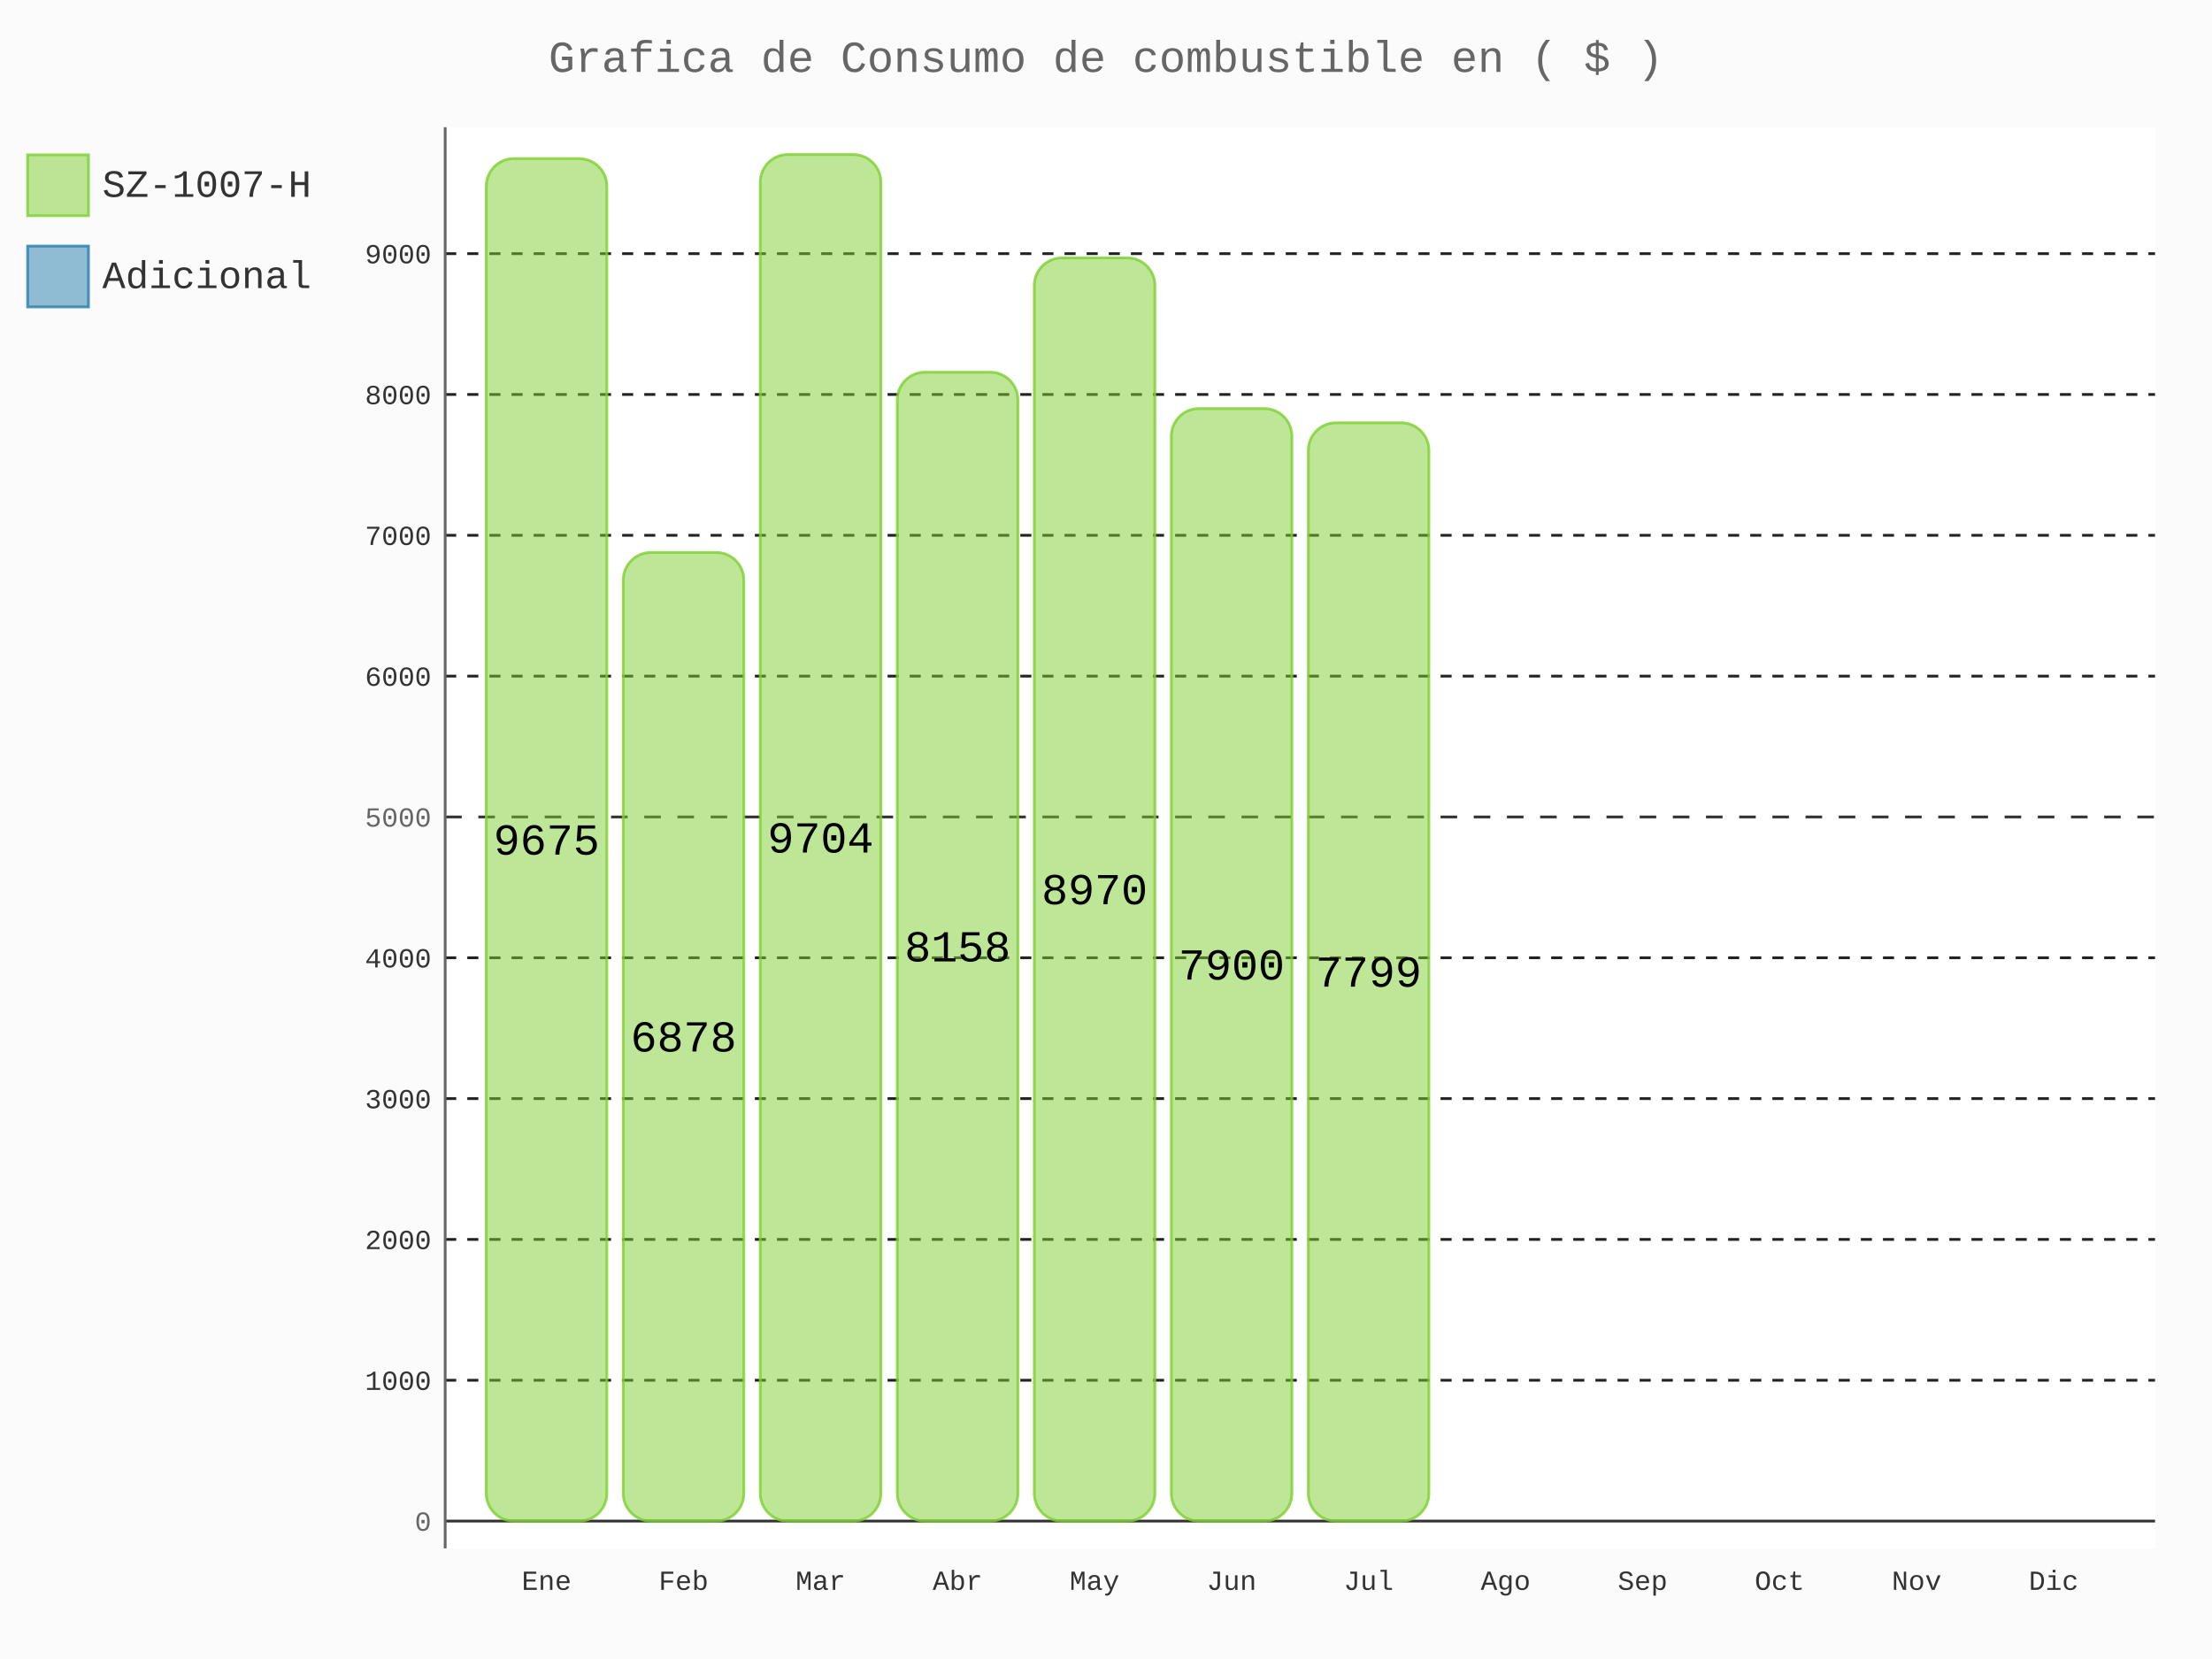
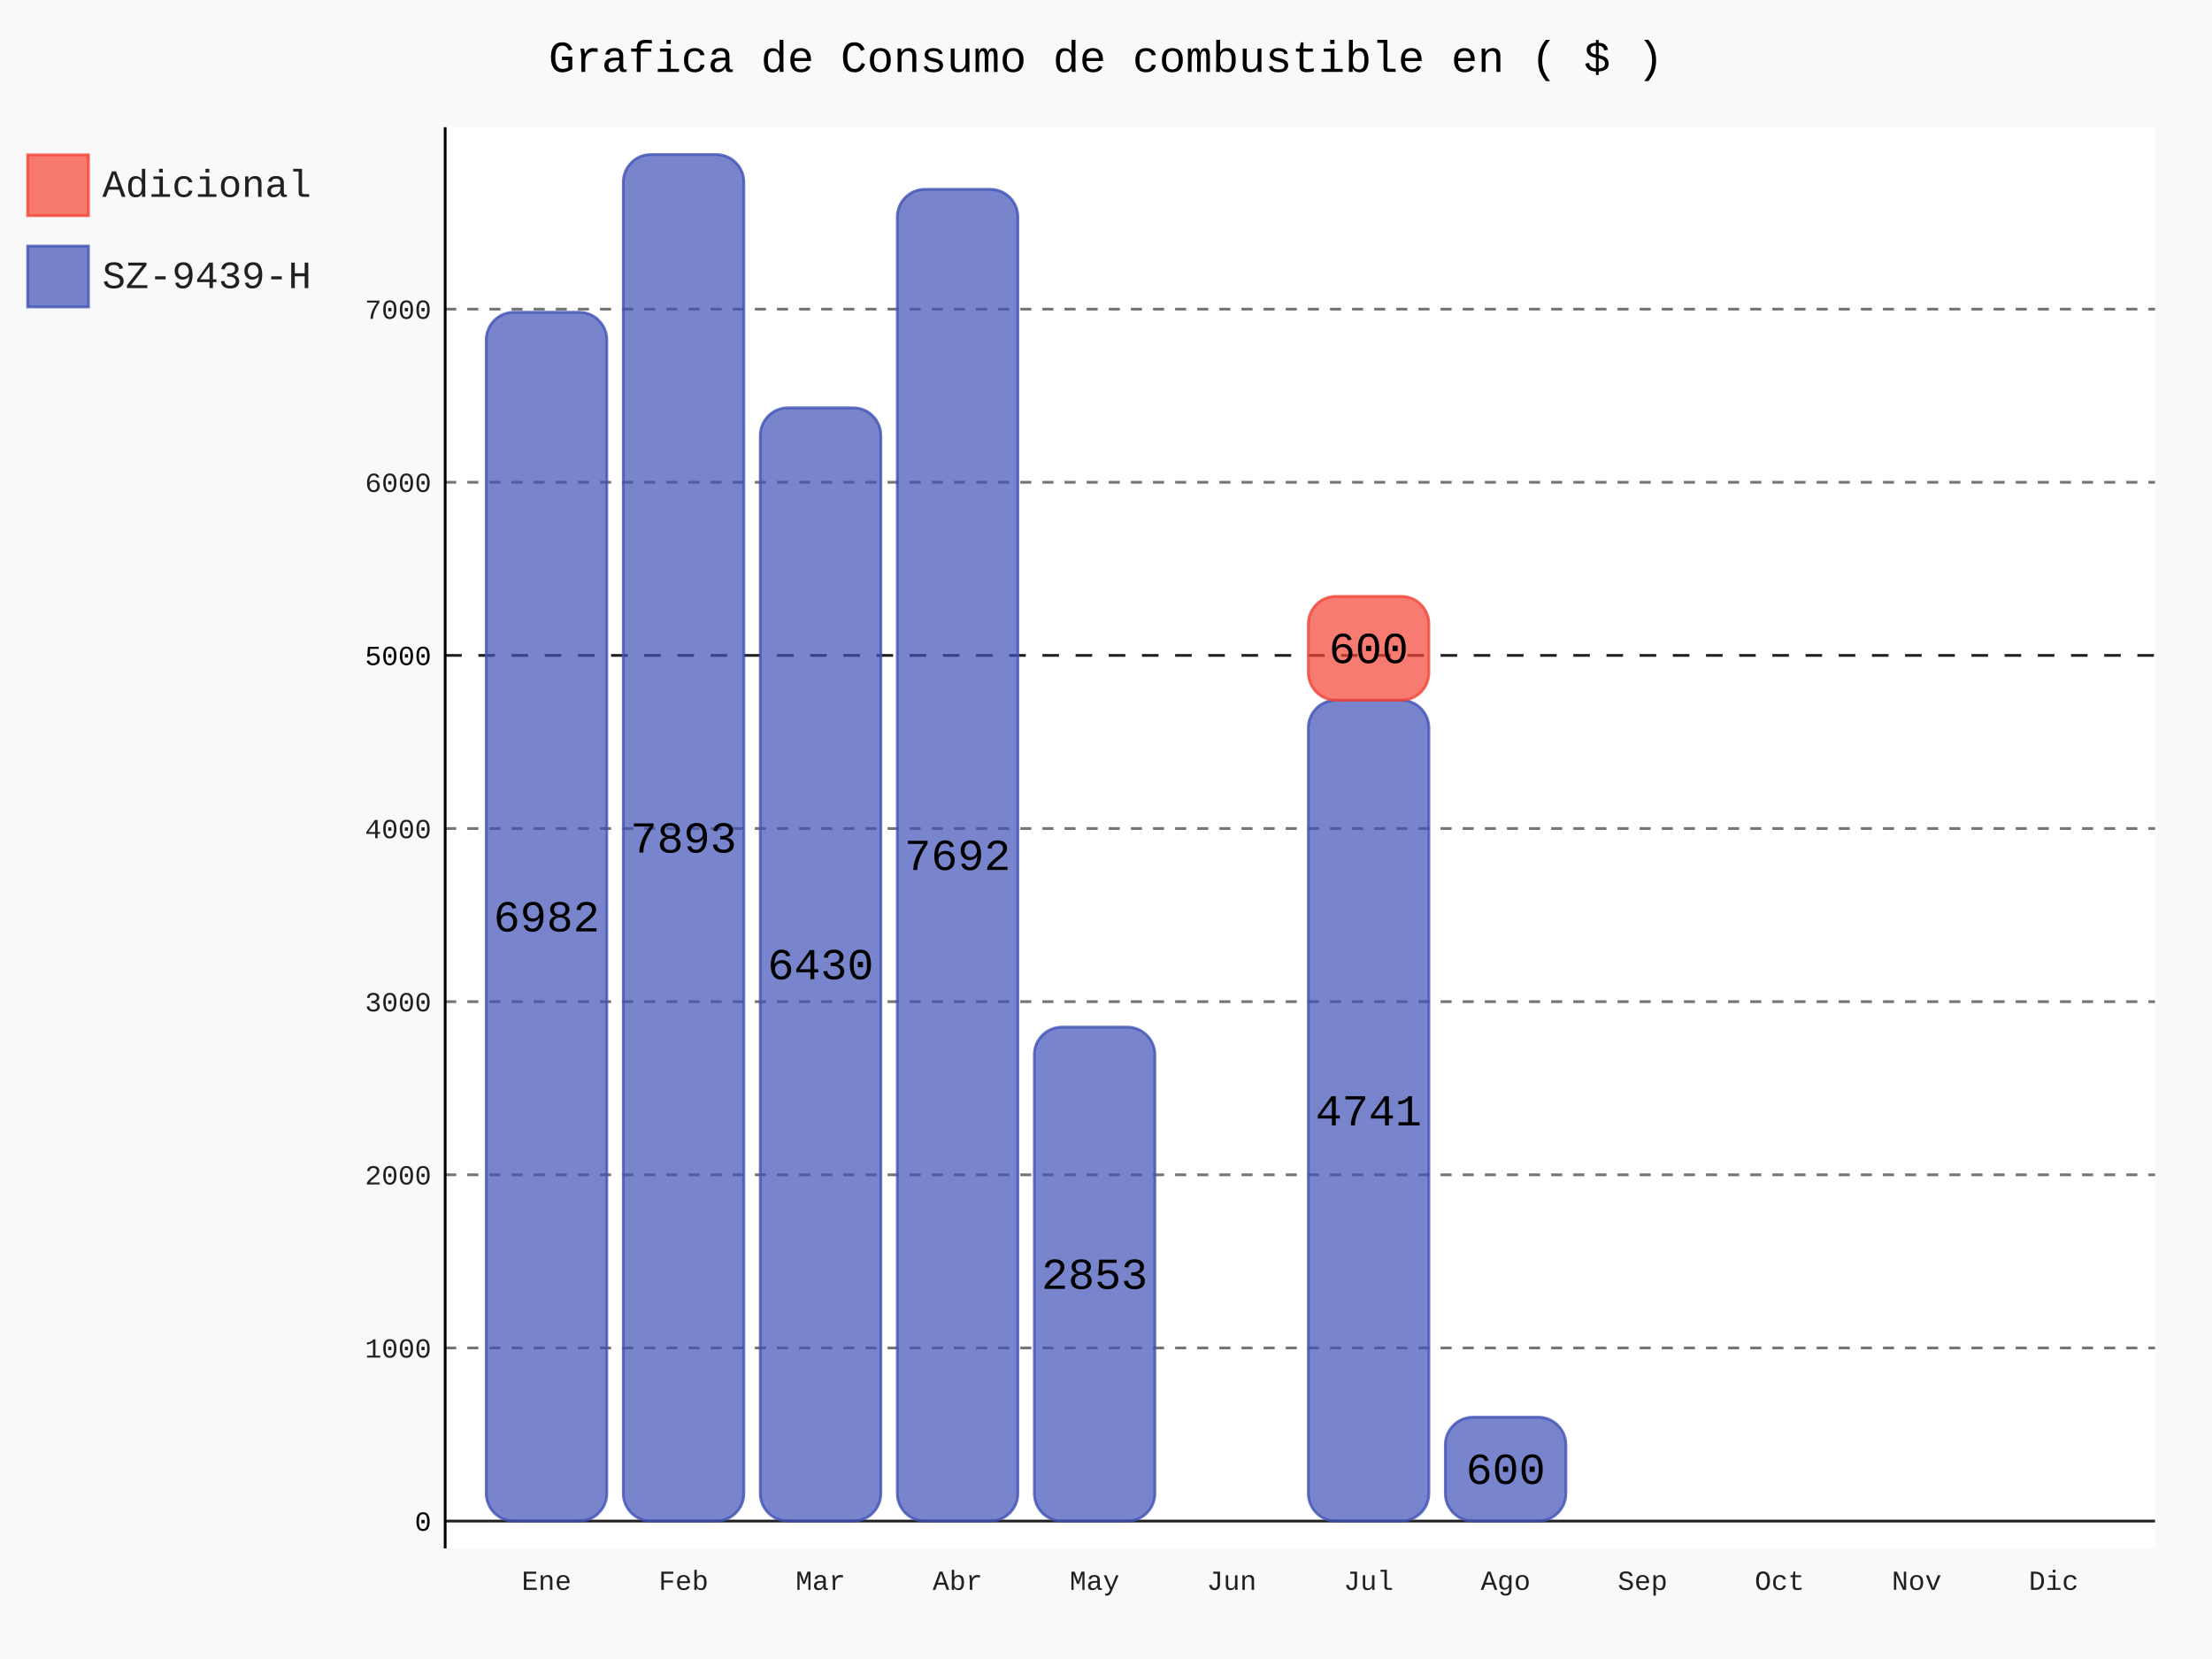
- <svg xmlns="http://www.w3.org/2000/svg" class="pygal-chart" id="chart-afb7fbe6-67ed-4e89-ab92-f3a1e821b020" viewBox="0 0 800 600">
+ <svg xmlns="http://www.w3.org/2000/svg" class="pygal-chart" id="chart-29f8f66f-3b3a-4ff8-b013-8a373b217491" viewBox="0 0 800 600">
  <defs>
    <style type="text/css">/*
 * This file is part of pygal
 *
 * A python svg graph plotting library
 * Copyright © 2012 Kozea

 * This library is free software: you can redistribute it and/or modify it under
 * the terms of the GNU Lesser General Public License as published by the Free
 * Software Foundation, either version 3 of the License, or (at your option) any
 * later version.
 *
 * This library is distributed in the hope that it will be useful, but WITHOUT
 * ANY WARRANTY; without even the implied warranty of MERCHANTABILITY or FITNESS
 * FOR A PARTICULAR PURPOSE.  See the GNU Lesser General Public License for more
 * details.
 *
 * You should have received a copy of the GNU Lesser General Public License
 * along with pygal. If not, see &lt;http://www.gnu.org/licenses/&gt;.
*/

/*
 * Font-sizes from config, override with care
 */

- #chart-afb7fbe6-67ed-4e89-ab92-f3a1e821b020  {
+ #chart-29f8f66f-3b3a-4ff8-b013-8a373b217491  {
  -webkit-user-select: none;
  -webkit-font-smoothing: antialiased;
  font-family: Consolas, "Liberation Mono", Menlo, Courier, monospace;
}

- #chart-afb7fbe6-67ed-4e89-ab92-f3a1e821b020 .title {
+ #chart-29f8f66f-3b3a-4ff8-b013-8a373b217491 .title {
  font-family: Consolas, "Liberation Mono", Menlo, Courier, monospace;
  font-size: 16px;
}

- #chart-afb7fbe6-67ed-4e89-ab92-f3a1e821b020 .legends .legend text {
+ #chart-29f8f66f-3b3a-4ff8-b013-8a373b217491 .legends .legend text {
  font-family: Consolas, "Liberation Mono", Menlo, Courier, monospace;
  font-size: 14px;
}

- #chart-afb7fbe6-67ed-4e89-ab92-f3a1e821b020 .axis text {
+ #chart-29f8f66f-3b3a-4ff8-b013-8a373b217491 .axis text {
  font-family: Consolas, "Liberation Mono", Menlo, Courier, monospace;
  font-size: 10px;
}

- #chart-afb7fbe6-67ed-4e89-ab92-f3a1e821b020 .axis text.major {
+ #chart-29f8f66f-3b3a-4ff8-b013-8a373b217491 .axis text.major {
  font-family: Consolas, "Liberation Mono", Menlo, Courier, monospace;
  font-size: 10px;
}

- #chart-afb7fbe6-67ed-4e89-ab92-f3a1e821b020 .text-overlay text.value {
+ #chart-29f8f66f-3b3a-4ff8-b013-8a373b217491 .text-overlay text.value {
  font-family: Consolas, "Liberation Mono", Menlo, Courier, monospace;
  font-size: 16px;
}

- #chart-afb7fbe6-67ed-4e89-ab92-f3a1e821b020 .text-overlay text.label {
+ #chart-29f8f66f-3b3a-4ff8-b013-8a373b217491 .text-overlay text.label {
  font-family: Consolas, "Liberation Mono", Menlo, Courier, monospace;
  font-size: 10px;
}

- #chart-afb7fbe6-67ed-4e89-ab92-f3a1e821b020 .tooltip {
+ #chart-29f8f66f-3b3a-4ff8-b013-8a373b217491 .tooltip {
  font-family: Consolas, "Liberation Mono", Menlo, Courier, monospace;
  font-size: 14px;
}

- #chart-afb7fbe6-67ed-4e89-ab92-f3a1e821b020 text.no_data {
+ #chart-29f8f66f-3b3a-4ff8-b013-8a373b217491 text.no_data {
  font-family: Consolas, "Liberation Mono", Menlo, Courier, monospace;
  font-size: 64px;
}

/*
 * This file is part of pygal
 *
 * A python svg graph plotting library
 * Copyright © 2012 Kozea

 * This library is free software: you can redistribute it and/or modify it under
 * the terms of the GNU Lesser General Public License as published by the Free
 * Software Foundation, either version 3 of the License, or (at your option) any
 * later version.
 *
 * This library is distributed in the hope that it will be useful, but WITHOUT
 * ANY WARRANTY; without even the implied warranty of MERCHANTABILITY or FITNESS
 * FOR A PARTICULAR PURPOSE.  See the GNU Lesser General Public License for more
 * details.
 *
 * You should have received a copy of the GNU Lesser General Public License
 * along with pygal. If not, see &lt;http://www.gnu.org/licenses/&gt;.
*/

/*
 * Styles from config
 */

- #chart-afb7fbe6-67ed-4e89-ab92-f3a1e821b020 {
-   background-color: #fbfbfb;
- }
- 
- #chart-afb7fbe6-67ed-4e89-ab92-f3a1e821b020 path,
- #chart-afb7fbe6-67ed-4e89-ab92-f3a1e821b020 line,
- #chart-afb7fbe6-67ed-4e89-ab92-f3a1e821b020 rect,
- #chart-afb7fbe6-67ed-4e89-ab92-f3a1e821b020 circle {
-   -webkit-transition: 250ms ease-in;
-   -moz-transition: 250ms ease-in;
-   transition: 250ms ease-in;
- }
- 
- #chart-afb7fbe6-67ed-4e89-ab92-f3a1e821b020 .graph &gt; .background {
-   fill: #fbfbfb;
- }
- 
- #chart-afb7fbe6-67ed-4e89-ab92-f3a1e821b020 .plot &gt; .background {
-   fill: #fff;
- }
- 
- #chart-afb7fbe6-67ed-4e89-ab92-f3a1e821b020 .graph {
-   fill: #333333;
- }
- 
- #chart-afb7fbe6-67ed-4e89-ab92-f3a1e821b020 text.no_data {
-   fill: #666;
- }
- 
- #chart-afb7fbe6-67ed-4e89-ab92-f3a1e821b020 .title {
-   fill: #666;
- }
- 
- #chart-afb7fbe6-67ed-4e89-ab92-f3a1e821b020 .legends .legend text {
-   fill: #333333;
- }
- 
- #chart-afb7fbe6-67ed-4e89-ab92-f3a1e821b020 .legends .legend:hover text {
-   fill: #666;
- }
- 
- #chart-afb7fbe6-67ed-4e89-ab92-f3a1e821b020 .axis .line {
-   stroke: #666;
- }
- 
- #chart-afb7fbe6-67ed-4e89-ab92-f3a1e821b020 .axis .guide.line {
-   stroke: #222222;
- }
- 
- #chart-afb7fbe6-67ed-4e89-ab92-f3a1e821b020 .axis .major.line {
-   stroke: #333333;
- }
- 
- #chart-afb7fbe6-67ed-4e89-ab92-f3a1e821b020 .axis text.major {
-   fill: #666;
- }
- 
- #chart-afb7fbe6-67ed-4e89-ab92-f3a1e821b020 .axis.y .guides:hover .guide.line,
- #chart-afb7fbe6-67ed-4e89-ab92-f3a1e821b020 .line-graph .axis.x .guides:hover .guide.line,
- #chart-afb7fbe6-67ed-4e89-ab92-f3a1e821b020 .stackedline-graph .axis.x .guides:hover .guide.line,
- #chart-afb7fbe6-67ed-4e89-ab92-f3a1e821b020 .xy-graph .axis.x .guides:hover .guide.line {
-   stroke: #666;
- }
- 
- #chart-afb7fbe6-67ed-4e89-ab92-f3a1e821b020 .axis .guides:hover text {
-   fill: #666;
- }
- 
- 
- #chart-afb7fbe6-67ed-4e89-ab92-f3a1e821b020 .reactive {
-   fill-opacity: .5;
+ #chart-29f8f66f-3b3a-4ff8-b013-8a373b217491 {
+   background-color: rgba(249, 249, 249, 1);
+ }
+ 
+ #chart-29f8f66f-3b3a-4ff8-b013-8a373b217491 path,
+ #chart-29f8f66f-3b3a-4ff8-b013-8a373b217491 line,
+ #chart-29f8f66f-3b3a-4ff8-b013-8a373b217491 rect,
+ #chart-29f8f66f-3b3a-4ff8-b013-8a373b217491 circle {
+   -webkit-transition: 150ms;
+   -moz-transition: 150ms;
+   transition: 150ms;
+ }
+ 
+ #chart-29f8f66f-3b3a-4ff8-b013-8a373b217491 .graph &gt; .background {
+   fill: rgba(249, 249, 249, 1);
+ }
+ 
+ #chart-29f8f66f-3b3a-4ff8-b013-8a373b217491 .plot &gt; .background {
+   fill: rgba(255, 255, 255, 1);
+ }
+ 
+ #chart-29f8f66f-3b3a-4ff8-b013-8a373b217491 .graph {
+   fill: rgba(0, 0, 0, .87);
+ }
+ 
+ #chart-29f8f66f-3b3a-4ff8-b013-8a373b217491 text.no_data {
+   fill: rgba(0, 0, 0, 1);
+ }
+ 
+ #chart-29f8f66f-3b3a-4ff8-b013-8a373b217491 .title {
+   fill: rgba(0, 0, 0, 1);
+ }
+ 
+ #chart-29f8f66f-3b3a-4ff8-b013-8a373b217491 .legends .legend text {
+   fill: rgba(0, 0, 0, .87);
+ }
+ 
+ #chart-29f8f66f-3b3a-4ff8-b013-8a373b217491 .legends .legend:hover text {
+   fill: rgba(0, 0, 0, 1);
+ }
+ 
+ #chart-29f8f66f-3b3a-4ff8-b013-8a373b217491 .axis .line {
+   stroke: rgba(0, 0, 0, 1);
+ }
+ 
+ #chart-29f8f66f-3b3a-4ff8-b013-8a373b217491 .axis .guide.line {
+   stroke: rgba(0, 0, 0, .54);
+ }
+ 
+ #chart-29f8f66f-3b3a-4ff8-b013-8a373b217491 .axis .major.line {
+   stroke: rgba(0, 0, 0, .87);
+ }
+ 
+ #chart-29f8f66f-3b3a-4ff8-b013-8a373b217491 .axis text.major {
+   fill: rgba(0, 0, 0, 1);
+ }
+ 
+ #chart-29f8f66f-3b3a-4ff8-b013-8a373b217491 .axis.y .guides:hover .guide.line,
+ #chart-29f8f66f-3b3a-4ff8-b013-8a373b217491 .line-graph .axis.x .guides:hover .guide.line,
+ #chart-29f8f66f-3b3a-4ff8-b013-8a373b217491 .stackedline-graph .axis.x .guides:hover .guide.line,
+ #chart-29f8f66f-3b3a-4ff8-b013-8a373b217491 .xy-graph .axis.x .guides:hover .guide.line {
+   stroke: rgba(0, 0, 0, 1);
+ }
+ 
+ #chart-29f8f66f-3b3a-4ff8-b013-8a373b217491 .axis .guides:hover text {
+   fill: rgba(0, 0, 0, 1);
+ }
+ 
+ 
+ #chart-29f8f66f-3b3a-4ff8-b013-8a373b217491 .reactive {
+   fill-opacity: .7;
  stroke-opacity: .8;
}

- #chart-afb7fbe6-67ed-4e89-ab92-f3a1e821b020 .ci {
-     stroke: #333333;
- }
- 
- #chart-afb7fbe6-67ed-4e89-ab92-f3a1e821b020 .reactive.active,
- #chart-afb7fbe6-67ed-4e89-ab92-f3a1e821b020 .active .reactive {
-   fill-opacity: .9;
+ #chart-29f8f66f-3b3a-4ff8-b013-8a373b217491 .ci {
+     stroke: rgba(0, 0, 0, .87);
+ }
+ 
+ #chart-29f8f66f-3b3a-4ff8-b013-8a373b217491 .reactive.active,
+ #chart-29f8f66f-3b3a-4ff8-b013-8a373b217491 .active .reactive {
+   fill-opacity: .8;
  stroke-opacity: .9;
  stroke-width: 4;
}

- #chart-afb7fbe6-67ed-4e89-ab92-f3a1e821b020 .ci .reactive.active {
+ #chart-29f8f66f-3b3a-4ff8-b013-8a373b217491 .ci .reactive.active {
  stroke-width: 1.5;
}

- #chart-afb7fbe6-67ed-4e89-ab92-f3a1e821b020 .series text {
-   fill: #666;
- }
- 
- #chart-afb7fbe6-67ed-4e89-ab92-f3a1e821b020 .tooltip rect {
-   fill: #fff;
-   stroke: #666;
-   -webkit-transition: opacity 250ms ease-in;
-   -moz-transition: opacity 250ms ease-in;
-   transition: opacity 250ms ease-in;
- }
- 
- #chart-afb7fbe6-67ed-4e89-ab92-f3a1e821b020 .tooltip .label {
-   fill: #333333;
- }
- 
- #chart-afb7fbe6-67ed-4e89-ab92-f3a1e821b020 .tooltip .label {
-   fill: #333333;
- }
- 
- #chart-afb7fbe6-67ed-4e89-ab92-f3a1e821b020 .tooltip .legend {
+ #chart-29f8f66f-3b3a-4ff8-b013-8a373b217491 .series text {
+   fill: rgba(0, 0, 0, 1);
+ }
+ 
+ #chart-29f8f66f-3b3a-4ff8-b013-8a373b217491 .tooltip rect {
+   fill: rgba(255, 255, 255, 1);
+   stroke: rgba(0, 0, 0, 1);
+   -webkit-transition: opacity 150ms;
+   -moz-transition: opacity 150ms;
+   transition: opacity 150ms;
+ }
+ 
+ #chart-29f8f66f-3b3a-4ff8-b013-8a373b217491 .tooltip .label {
+   fill: rgba(0, 0, 0, .87);
+ }
+ 
+ #chart-29f8f66f-3b3a-4ff8-b013-8a373b217491 .tooltip .label {
+   fill: rgba(0, 0, 0, .87);
+ }
+ 
+ #chart-29f8f66f-3b3a-4ff8-b013-8a373b217491 .tooltip .legend {
  font-size: .8em;
-   fill: #222222;
- }
- 
- #chart-afb7fbe6-67ed-4e89-ab92-f3a1e821b020 .tooltip .x_label {
+   fill: rgba(0, 0, 0, .54);
+ }
+ 
+ #chart-29f8f66f-3b3a-4ff8-b013-8a373b217491 .tooltip .x_label {
  font-size: .6em;
-   fill: #666;
- }
- 
- #chart-afb7fbe6-67ed-4e89-ab92-f3a1e821b020 .tooltip .xlink {
+   fill: rgba(0, 0, 0, 1);
+ }
+ 
+ #chart-29f8f66f-3b3a-4ff8-b013-8a373b217491 .tooltip .xlink {
  font-size: .5em;
  text-decoration: underline;
}

- #chart-afb7fbe6-67ed-4e89-ab92-f3a1e821b020 .tooltip .value {
+ #chart-29f8f66f-3b3a-4ff8-b013-8a373b217491 .tooltip .value {
  font-size: 1.5em;
}

- #chart-afb7fbe6-67ed-4e89-ab92-f3a1e821b020 .bound {
+ #chart-29f8f66f-3b3a-4ff8-b013-8a373b217491 .bound {
  font-size: .5em;
}

- #chart-afb7fbe6-67ed-4e89-ab92-f3a1e821b020 .max-value {
+ #chart-29f8f66f-3b3a-4ff8-b013-8a373b217491 .max-value {
  font-size: .75em;
-   fill: #222222;
- }
- 
- #chart-afb7fbe6-67ed-4e89-ab92-f3a1e821b020 .map-element {
-   fill: #fff;
-   stroke: #222222 !important;
- }
- 
- #chart-afb7fbe6-67ed-4e89-ab92-f3a1e821b020 .map-element .reactive {
+   fill: rgba(0, 0, 0, .54);
+ }
+ 
+ #chart-29f8f66f-3b3a-4ff8-b013-8a373b217491 .map-element {
+   fill: rgba(255, 255, 255, 1);
+   stroke: rgba(0, 0, 0, .54) !important;
+ }
+ 
+ #chart-29f8f66f-3b3a-4ff8-b013-8a373b217491 .map-element .reactive {
  fill-opacity: inherit;
  stroke-opacity: inherit;
}

- #chart-afb7fbe6-67ed-4e89-ab92-f3a1e821b020 .color-0, #chart-afb7fbe6-67ed-4e89-ab92-f3a1e821b020 .color-0 a:visited {
-   stroke: #7dcf30;
-   fill: #7dcf30;
- }
- 
- #chart-afb7fbe6-67ed-4e89-ab92-f3a1e821b020 .color-1, #chart-afb7fbe6-67ed-4e89-ab92-f3a1e821b020 .color-1 a:visited {
-   stroke: #247fab;
-   fill: #247fab;
- }
- 
- #chart-afb7fbe6-67ed-4e89-ab92-f3a1e821b020  .text-overlay .color-0 text {
+ #chart-29f8f66f-3b3a-4ff8-b013-8a373b217491 .color-0, #chart-29f8f66f-3b3a-4ff8-b013-8a373b217491 .color-0 a:visited {
+   stroke: #F44336;
+   fill: #F44336;
+ }
+ 
+ #chart-29f8f66f-3b3a-4ff8-b013-8a373b217491 .color-1, #chart-29f8f66f-3b3a-4ff8-b013-8a373b217491 .color-1 a:visited {
+   stroke: #3F51B5;
+   fill: #3F51B5;
+ }
+ 
+ #chart-29f8f66f-3b3a-4ff8-b013-8a373b217491  .text-overlay .color-0 text {
  fill: black;
}

- #chart-afb7fbe6-67ed-4e89-ab92-f3a1e821b020  .text-overlay .color-1 text {
+ #chart-29f8f66f-3b3a-4ff8-b013-8a373b217491  .text-overlay .color-1 text {
  fill: black;
}




/*
 * This file is part of pygal
 *
 * A python svg graph plotting library
 * Copyright © 2012 Kozea

 * This library is free software: you can redistribute it and/or modify it under
 * the terms of the GNU Lesser General Public License as published by the Free
 * Software Foundation, either version 3 of the License, or (at your option) any
 * later version.
 *
 * This library is distributed in the hope that it will be useful, but WITHOUT
 * ANY WARRANTY; without even the implied warranty of MERCHANTABILITY or FITNESS
 * FOR A PARTICULAR PURPOSE.  See the GNU Lesser General Public License for more
 * details.
 *
 * You should have received a copy of the GNU Lesser General Public License
 * along with pygal. If not, see &lt;http://www.gnu.org/licenses/&gt;.
*/

- #chart-afb7fbe6-67ed-4e89-ab92-f3a1e821b020 text.no_data {
+ #chart-29f8f66f-3b3a-4ff8-b013-8a373b217491 text.no_data {
  text-anchor: middle;
}

- #chart-afb7fbe6-67ed-4e89-ab92-f3a1e821b020 .guide.line {
+ #chart-29f8f66f-3b3a-4ff8-b013-8a373b217491 .guide.line {
  fill: none;
}

- #chart-afb7fbe6-67ed-4e89-ab92-f3a1e821b020 .centered {
+ #chart-29f8f66f-3b3a-4ff8-b013-8a373b217491 .centered {
  text-anchor: middle;
}

- #chart-afb7fbe6-67ed-4e89-ab92-f3a1e821b020 .title {
+ #chart-29f8f66f-3b3a-4ff8-b013-8a373b217491 .title {
  text-anchor: middle;
}

- #chart-afb7fbe6-67ed-4e89-ab92-f3a1e821b020 .legends .legend text {
+ #chart-29f8f66f-3b3a-4ff8-b013-8a373b217491 .legends .legend text {
  fill-opacity: 1;
}

- #chart-afb7fbe6-67ed-4e89-ab92-f3a1e821b020 .axis.x text {
+ #chart-29f8f66f-3b3a-4ff8-b013-8a373b217491 .axis.x text {
  text-anchor: middle;
}

- #chart-afb7fbe6-67ed-4e89-ab92-f3a1e821b020 .axis.x:not(.web) text[transform] {
+ #chart-29f8f66f-3b3a-4ff8-b013-8a373b217491 .axis.x:not(.web) text[transform] {
  text-anchor: start;
}

- #chart-afb7fbe6-67ed-4e89-ab92-f3a1e821b020 .axis.x:not(.web) text[transform].backwards {
+ #chart-29f8f66f-3b3a-4ff8-b013-8a373b217491 .axis.x:not(.web) text[transform].backwards {
  text-anchor: end;
}

- #chart-afb7fbe6-67ed-4e89-ab92-f3a1e821b020 .axis.y text {
+ #chart-29f8f66f-3b3a-4ff8-b013-8a373b217491 .axis.y text {
  text-anchor: end;
}

- #chart-afb7fbe6-67ed-4e89-ab92-f3a1e821b020 .axis.y text[transform].backwards {
+ #chart-29f8f66f-3b3a-4ff8-b013-8a373b217491 .axis.y text[transform].backwards {
  text-anchor: start;
}

- #chart-afb7fbe6-67ed-4e89-ab92-f3a1e821b020 .axis.y2 text {
+ #chart-29f8f66f-3b3a-4ff8-b013-8a373b217491 .axis.y2 text {
  text-anchor: start;
}

- #chart-afb7fbe6-67ed-4e89-ab92-f3a1e821b020 .axis.y2 text[transform].backwards {
+ #chart-29f8f66f-3b3a-4ff8-b013-8a373b217491 .axis.y2 text[transform].backwards {
  text-anchor: end;
}

- #chart-afb7fbe6-67ed-4e89-ab92-f3a1e821b020 .axis .guide.line {
+ #chart-29f8f66f-3b3a-4ff8-b013-8a373b217491 .axis .guide.line {
  stroke-dasharray: 4,4;
}

- #chart-afb7fbe6-67ed-4e89-ab92-f3a1e821b020 .axis .major.guide.line {
+ #chart-29f8f66f-3b3a-4ff8-b013-8a373b217491 .axis .major.guide.line {
  stroke-dasharray: 6,6;
}

- #chart-afb7fbe6-67ed-4e89-ab92-f3a1e821b020 .horizontal .axis.y .guide.line,
- #chart-afb7fbe6-67ed-4e89-ab92-f3a1e821b020 .horizontal .axis.y2 .guide.line,
- #chart-afb7fbe6-67ed-4e89-ab92-f3a1e821b020 .vertical .axis.x .guide.line {
+ #chart-29f8f66f-3b3a-4ff8-b013-8a373b217491 .horizontal .axis.y .guide.line,
+ #chart-29f8f66f-3b3a-4ff8-b013-8a373b217491 .horizontal .axis.y2 .guide.line,
+ #chart-29f8f66f-3b3a-4ff8-b013-8a373b217491 .vertical .axis.x .guide.line {
  opacity: 0;
}

- #chart-afb7fbe6-67ed-4e89-ab92-f3a1e821b020 .horizontal .axis.always_show .guide.line,
- #chart-afb7fbe6-67ed-4e89-ab92-f3a1e821b020 .vertical .axis.always_show .guide.line {
+ #chart-29f8f66f-3b3a-4ff8-b013-8a373b217491 .horizontal .axis.always_show .guide.line,
+ #chart-29f8f66f-3b3a-4ff8-b013-8a373b217491 .vertical .axis.always_show .guide.line {
  opacity: 1 !important;
}

- #chart-afb7fbe6-67ed-4e89-ab92-f3a1e821b020 .axis.y .guides:hover .guide.line,
- #chart-afb7fbe6-67ed-4e89-ab92-f3a1e821b020 .axis.y2 .guides:hover .guide.line,
- #chart-afb7fbe6-67ed-4e89-ab92-f3a1e821b020 .axis.x .guides:hover .guide.line {
+ #chart-29f8f66f-3b3a-4ff8-b013-8a373b217491 .axis.y .guides:hover .guide.line,
+ #chart-29f8f66f-3b3a-4ff8-b013-8a373b217491 .axis.y2 .guides:hover .guide.line,
+ #chart-29f8f66f-3b3a-4ff8-b013-8a373b217491 .axis.x .guides:hover .guide.line {
  opacity: 1;
}

- #chart-afb7fbe6-67ed-4e89-ab92-f3a1e821b020 .axis .guides:hover text {
+ #chart-29f8f66f-3b3a-4ff8-b013-8a373b217491 .axis .guides:hover text {
  opacity: 1;
}

- #chart-afb7fbe6-67ed-4e89-ab92-f3a1e821b020 .nofill {
+ #chart-29f8f66f-3b3a-4ff8-b013-8a373b217491 .nofill {
  fill: none;
}

- #chart-afb7fbe6-67ed-4e89-ab92-f3a1e821b020 .subtle-fill {
+ #chart-29f8f66f-3b3a-4ff8-b013-8a373b217491 .subtle-fill {
  fill-opacity: .2;
}

- #chart-afb7fbe6-67ed-4e89-ab92-f3a1e821b020 .dot {
+ #chart-29f8f66f-3b3a-4ff8-b013-8a373b217491 .dot {
  stroke-width: 1px;
  fill-opacity: 1;
}

- #chart-afb7fbe6-67ed-4e89-ab92-f3a1e821b020 .dot.active {
+ #chart-29f8f66f-3b3a-4ff8-b013-8a373b217491 .dot.active {
  stroke-width: 5px;
}

- #chart-afb7fbe6-67ed-4e89-ab92-f3a1e821b020 .dot.negative {
+ #chart-29f8f66f-3b3a-4ff8-b013-8a373b217491 .dot.negative {
  fill: transparent;
}

- #chart-afb7fbe6-67ed-4e89-ab92-f3a1e821b020  text, #chart-afb7fbe6-67ed-4e89-ab92-f3a1e821b020  tspan {
+ #chart-29f8f66f-3b3a-4ff8-b013-8a373b217491  text, #chart-29f8f66f-3b3a-4ff8-b013-8a373b217491  tspan {
  stroke: none !important;
}

- #chart-afb7fbe6-67ed-4e89-ab92-f3a1e821b020 .series text.active {
+ #chart-29f8f66f-3b3a-4ff8-b013-8a373b217491 .series text.active {
  opacity: 1;
}

- #chart-afb7fbe6-67ed-4e89-ab92-f3a1e821b020 .tooltip rect {
+ #chart-29f8f66f-3b3a-4ff8-b013-8a373b217491 .tooltip rect {
  fill-opacity: .95;
  stroke-width: .5;
}

- #chart-afb7fbe6-67ed-4e89-ab92-f3a1e821b020 .tooltip text {
+ #chart-29f8f66f-3b3a-4ff8-b013-8a373b217491 .tooltip text {
  fill-opacity: 1;
}

- #chart-afb7fbe6-67ed-4e89-ab92-f3a1e821b020 .showable {
+ #chart-29f8f66f-3b3a-4ff8-b013-8a373b217491 .showable {
  visibility: hidden;
}

- #chart-afb7fbe6-67ed-4e89-ab92-f3a1e821b020 .showable.shown {
+ #chart-29f8f66f-3b3a-4ff8-b013-8a373b217491 .showable.shown {
  visibility: visible;
}

- #chart-afb7fbe6-67ed-4e89-ab92-f3a1e821b020 .gauge-background {
+ #chart-29f8f66f-3b3a-4ff8-b013-8a373b217491 .gauge-background {
  fill: rgba(229, 229, 229, 1);
  stroke: none;
}

- #chart-afb7fbe6-67ed-4e89-ab92-f3a1e821b020 .bg-lines {
-   stroke: #fbfbfb;
+ #chart-29f8f66f-3b3a-4ff8-b013-8a373b217491 .bg-lines {
+   stroke: rgba(249, 249, 249, 1);
  stroke-width: 2px;
}
</style>
  </defs>
  <g class="graph stackedbar-graph vertical">
    <rect class="background" height="600" width="800" x="0" y="0" />
    <g class="plot" transform="translate(161, 46)">
      <rect class="background" height="514" width="618.4" x="0" y="0" />
      <g class="axis y always_show">
        <g class="guides">
          <path class="axis major line" d="M0 504.115 h618.4" />
          <text class="major" x="-5" y="507.615">0</text>
        </g>
        <g class="guides">
-           <path class="guide line" d="M0 453.185 h618.4" />
-           <text class="" x="-5" y="456.685">1000</text>
-         </g>
-         <g class="guides">
-           <path class="guide line" d="M0 402.254 h618.4" />
-           <text class="" x="-5" y="405.754">2000</text>
-         </g>
-         <g class="guides">
-           <path class="guide line" d="M0 351.324 h618.4" />
-           <text class="" x="-5" y="354.824">3000</text>
-         </g>
-         <g class="guides">
-           <path class="guide line" d="M0 300.393 h618.4" />
-           <text class="" x="-5" y="303.893">4000</text>
-         </g>
-         <g class="guides">
-           <path class="major guide line" d="M0 249.462 h618.4" />
-           <text class="major" x="-5" y="252.962">5000</text>
-         </g>
-         <g class="guides">
-           <path class="guide line" d="M0 198.532 h618.4" />
-           <text class="" x="-5" y="202.032">6000</text>
-         </g>
-         <g class="guides">
-           <path class="guide line" d="M0 147.601 h618.4" />
-           <text class="" x="-5" y="151.101">7000</text>
-         </g>
-         <g class="guides">
-           <path class="guide line" d="M0 96.67 h618.4" />
-           <text class="" x="-5" y="100.17">8000</text>
-         </g>
-         <g class="guides">
-           <path class="guide line" d="M0 45.74 h618.4" />
-           <text class="" x="-5" y="49.24">9000</text>
+           <path class="guide line" d="M0 441.499 h618.4" />
+           <text class="" x="-5" y="444.999">1000</text>
+         </g>
+         <g class="guides">
+           <path class="guide line" d="M0 378.883 h618.4" />
+           <text class="" x="-5" y="382.383">2000</text>
+         </g>
+         <g class="guides">
+           <path class="guide line" d="M0 316.266 h618.4" />
+           <text class="" x="-5" y="319.766">3000</text>
+         </g>
+         <g class="guides">
+           <path class="guide line" d="M0 253.65 h618.4" />
+           <text class="" x="-5" y="257.15">4000</text>
+         </g>
+         <g class="guides">
+           <path class="major guide line" d="M0 191.034 h618.4" />
+           <text class="major" x="-5" y="194.534">5000</text>
+         </g>
+         <g class="guides">
+           <path class="guide line" d="M0 128.417 h618.4" />
+           <text class="" x="-5" y="131.917">6000</text>
+         </g>
+         <g class="guides">
+           <path class="guide line" d="M0 65.801 h618.4" />
+           <text class="" x="-5" y="69.301">7000</text>
        </g>
      </g>
      <g class="axis x">
        <path class="line" d="M0 0 v514" />
        <g class="guides">
          <path class="guide line" d="M36.668 0 v514" />
          <text class="" x="36.668" y="529.0">Ene</text>
        </g>
        <g class="guides">
          <path class="guide line" d="M86.219 0 v514" />
          <text class="" x="86.219" y="529.0">Feb</text>
        </g>
        <g class="guides">
          <path class="guide line" d="M135.771 0 v514" />
          <text class="" x="135.771" y="529.0">Mar</text>
        </g>
        <g class="guides">
          <path class="guide line" d="M185.322 0 v514" />
          <text class="" x="185.322" y="529.0">Abr</text>
        </g>
        <g class="guides">
          <path class="guide line" d="M234.873 0 v514" />
          <text class="" x="234.873" y="529.0">May</text>
        </g>
        <g class="guides">
          <path class="guide line" d="M284.424 0 v514" />
          <text class="" x="284.424" y="529.0">Jun</text>
        </g>
        <g class="guides">
          <path class="guide line" d="M333.976 0 v514" />
          <text class="" x="333.976" y="529.0">Jul</text>
        </g>
        <g class="guides">
          <path class="guide line" d="M383.527 0 v514" />
          <text class="" x="383.527" y="529.0">Ago</text>
        </g>
        <g class="guides">
          <path class="guide line" d="M433.078 0 v514" />
          <text class="" x="433.078" y="529.0">Sep</text>
        </g>
        <g class="guides">
          <path class="guide line" d="M482.629 0 v514" />
          <text class="" x="482.629" y="529.0">Oct</text>
        </g>
        <g class="guides">
          <path class="guide line" d="M532.181 0 v514" />
          <text class="" x="532.181" y="529.0">Nov</text>
        </g>
        <g class="guides">
          <path class="guide line" d="M581.732 0 v514" />
          <text class="" x="581.732" y="529.0">Dic</text>
        </g>
      </g>
      <g class="series serie-1 color-1">
        <g class="bars">
          <g class="bar">
-             <rect class="rect reactive tooltip-trigger" height="0.0" rx="10" ry="10" width="43.605" x="14.865" y="504.115" />
-           </g>
-           <g class="bar">
-             <rect class="rect reactive tooltip-trigger" height="0.0" rx="10" ry="10" width="43.605" x="64.417" y="504.115" />
-           </g>
-           <g class="bar">
-             <rect class="rect reactive tooltip-trigger" height="0.0" rx="10" ry="10" width="43.605" x="113.968" y="504.115" />
-           </g>
-           <g class="bar">
-             <rect class="rect reactive tooltip-trigger" height="0.0" rx="10" ry="10" width="43.605" x="163.519" y="504.115" />
-           </g>
-           <g class="bar">
-             <rect class="rect reactive tooltip-trigger" height="0.0" rx="10" ry="10" width="43.605" x="213.071" y="504.115" />
+             <rect class="rect reactive tooltip-trigger" height="437.187" rx="10" ry="10" width="43.605" x="14.865" y="66.928" />
+           </g>
+           <g class="bar">
+             <rect class="rect reactive tooltip-trigger" height="494.231" rx="10" ry="10" width="43.605" x="64.417" y="9.885" />
+           </g>
+           <g class="bar">
+             <rect class="rect reactive tooltip-trigger" height="402.623" rx="10" ry="10" width="43.605" x="113.968" y="101.492" />
+           </g>
+           <g class="bar">
+             <rect class="rect reactive tooltip-trigger" height="481.645" rx="10" ry="10" width="43.605" x="163.519" y="22.47" />
+           </g>
+           <g class="bar">
+             <rect class="rect reactive tooltip-trigger" height="178.644" rx="10" ry="10" width="43.605" x="213.071" y="325.471" />
          </g>
          <g class="bar">
            <rect class="rect reactive tooltip-trigger" height="0.0" rx="10" ry="10" width="43.605" x="262.622" y="504.115" />
          </g>
          <g class="bar">
-             <rect class="rect reactive tooltip-trigger" height="0.0" rx="10" ry="10" width="43.605" x="312.173" y="504.115" />
-           </g>
-           <g class="bar">
-             <rect class="rect reactive tooltip-trigger" height="0.0" rx="10" ry="10" width="43.605" x="361.724" y="504.115" />
+             <rect class="rect reactive tooltip-trigger" height="296.864" rx="10" ry="10" width="43.605" x="312.173" y="207.251" />
+           </g>
+           <g class="bar">
+             <rect class="rect reactive tooltip-trigger" height="37.57" rx="10" ry="10" width="43.605" x="361.724" y="466.546" />
          </g>
          <g class="bar">
            <rect class="rect reactive tooltip-trigger" height="0.0" rx="10" ry="10" width="43.605" x="411.276" y="504.115" />
          </g>
          <g class="bar">
            <rect class="rect reactive tooltip-trigger" height="0.0" rx="10" ry="10" width="43.605" x="460.827" y="504.115" />
          </g>
          <g class="bar">
            <rect class="rect reactive tooltip-trigger" height="0.0" rx="10" ry="10" width="43.605" x="510.378" y="504.115" />
          </g>
          <g class="bar">
            <rect class="rect reactive tooltip-trigger" height="0.0" rx="10" ry="10" width="43.605" x="559.929" y="504.115" />
          </g>
        </g>
      </g>
      <g class="series serie-0 color-0">
        <g class="bars">
          <g class="bar">
-             <rect class="rect reactive tooltip-trigger" height="492.754" rx="10" ry="10" width="43.605" x="14.865" y="11.362" />
-           </g>
-           <g class="bar">
-             <rect class="rect reactive tooltip-trigger" height="350.301" rx="10" ry="10" width="43.605" x="64.417" y="153.815" />
-           </g>
-           <g class="bar">
-             <rect class="rect reactive tooltip-trigger" height="494.231" rx="10" ry="10" width="43.605" x="113.968" y="9.885" />
-           </g>
-           <g class="bar">
-             <rect class="rect reactive tooltip-trigger" height="415.492" rx="10" ry="10" width="43.605" x="163.519" y="88.623" />
-           </g>
-           <g class="bar">
-             <rect class="rect reactive tooltip-trigger" height="456.848" rx="10" ry="10" width="43.605" x="213.071" y="47.268" />
-           </g>
-           <g class="bar">
-             <rect class="rect reactive tooltip-trigger" height="402.352" rx="10" ry="10" width="43.605" x="262.622" y="101.763" />
-           </g>
-           <g class="bar">
-             <rect class="rect reactive tooltip-trigger" height="397.208" rx="10" ry="10" width="43.605" x="312.173" y="106.907" />
-           </g>
-           <g class="bar">
-             <rect class="rect reactive tooltip-trigger" height="0.0" rx="10" ry="10" width="43.605" x="361.724" y="504.115" />
+             <rect class="rect reactive tooltip-trigger" height="0.0" rx="10" ry="10" width="43.605" x="14.865" y="66.928" />
+           </g>
+           <g class="bar">
+             <rect class="rect reactive tooltip-trigger" height="0.0" rx="10" ry="10" width="43.605" x="64.417" y="9.885" />
+           </g>
+           <g class="bar">
+             <rect class="rect reactive tooltip-trigger" height="0.0" rx="10" ry="10" width="43.605" x="113.968" y="101.492" />
+           </g>
+           <g class="bar">
+             <rect class="rect reactive tooltip-trigger" height="0.0" rx="10" ry="10" width="43.605" x="163.519" y="22.47" />
+           </g>
+           <g class="bar">
+             <rect class="rect reactive tooltip-trigger" height="0.0" rx="10" ry="10" width="43.605" x="213.071" y="325.471" />
+           </g>
+           <g class="bar">
+             <rect class="rect reactive tooltip-trigger" height="0.0" rx="10" ry="10" width="43.605" x="262.622" y="504.115" />
+           </g>
+           <g class="bar">
+             <rect class="rect reactive tooltip-trigger" height="37.57" rx="10" ry="10" width="43.605" x="312.173" y="169.682" />
+           </g>
+           <g class="bar">
+             <rect class="rect reactive tooltip-trigger" height="0.0" rx="10" ry="10" width="43.605" x="361.724" y="466.546" />
          </g>
          <g class="bar">
            <rect class="rect reactive tooltip-trigger" height="0.0" rx="10" ry="10" width="43.605" x="411.276" y="504.115" />
          </g>
          <g class="bar">
            <rect class="rect reactive tooltip-trigger" height="0.0" rx="10" ry="10" width="43.605" x="460.827" y="504.115" />
          </g>
          <g class="bar">
            <rect class="rect reactive tooltip-trigger" height="0.0" rx="10" ry="10" width="43.605" x="510.378" y="504.115" />
          </g>
          <g class="bar">
            <rect class="rect reactive tooltip-trigger" height="0.0" rx="10" ry="10" width="43.605" x="559.929" y="504.115" />
          </g>
        </g>
      </g>
    </g>
    <g class="titles">
      <text class="title plot_title" x="400.0" y="26">Grafica de Consumo de combustible en ( $ )</text>
    </g>
    <g class="plot overlay" transform="translate(161, 46)">
      <g class="series serie-1 color-1" />
      <g class="series serie-0 color-0" />
    </g>
    <g class="plot text-overlay" transform="translate(161, 46)">
      <g class="series serie-1 color-1">
-         <text class="value" text-anchor="middle" x="36.668" y="509.449" />
-         <text class="value" text-anchor="middle" x="86.219" y="509.449" />
-         <text class="value" text-anchor="middle" x="135.771" y="509.449" />
-         <text class="value" text-anchor="middle" x="185.322" y="509.449" />
-         <text class="value" text-anchor="middle" x="234.873" y="509.449" />
+         <text class="value" text-anchor="middle" x="36.668" y="290.855">6982</text>
+         <text class="value" text-anchor="middle" x="86.219" y="262.333">7893</text>
+         <text class="value" text-anchor="middle" x="135.771" y="308.137">6430</text>
+         <text class="value" text-anchor="middle" x="185.322" y="268.626">7692</text>
+         <text class="value" text-anchor="middle" x="234.873" y="420.127">2853</text>
        <text class="value" text-anchor="middle" x="284.424" y="509.449" />
-         <text class="value" text-anchor="middle" x="333.976" y="509.449" />
-         <text class="value" text-anchor="middle" x="383.527" y="509.449" />
+         <text class="value" text-anchor="middle" x="333.976" y="361.017">4741</text>
+         <text class="value" text-anchor="middle" x="383.527" y="490.664">600</text>
        <text class="value" text-anchor="middle" x="433.078" y="509.449" />
        <text class="value" text-anchor="middle" x="482.629" y="509.449" />
        <text class="value" text-anchor="middle" x="532.181" y="509.449" />
        <text class="value" text-anchor="middle" x="581.732" y="509.449" />
      </g>
      <g class="series serie-0 color-0">
-         <text class="value" text-anchor="middle" x="36.668" y="263.072">9675</text>
-         <text class="value" text-anchor="middle" x="86.219" y="334.298">6878</text>
-         <text class="value" text-anchor="middle" x="135.771" y="262.333">9704</text>
-         <text class="value" text-anchor="middle" x="185.322" y="301.703">8158</text>
-         <text class="value" text-anchor="middle" x="234.873" y="281.025">8970</text>
-         <text class="value" text-anchor="middle" x="284.424" y="308.273">7900</text>
-         <text class="value" text-anchor="middle" x="333.976" y="310.845">7799</text>
-         <text class="value" text-anchor="middle" x="383.527" y="509.449" />
+         <text class="value" text-anchor="middle" x="36.668" y="72.261" />
+         <text class="value" text-anchor="middle" x="86.219" y="15.218" />
+         <text class="value" text-anchor="middle" x="135.771" y="106.826" />
+         <text class="value" text-anchor="middle" x="185.322" y="27.804" />
+         <text class="value" text-anchor="middle" x="234.873" y="330.804" />
+         <text class="value" text-anchor="middle" x="284.424" y="509.449" />
+         <text class="value" text-anchor="middle" x="333.976" y="193.8">600</text>
+         <text class="value" text-anchor="middle" x="383.527" y="471.879" />
        <text class="value" text-anchor="middle" x="433.078" y="509.449" />
        <text class="value" text-anchor="middle" x="482.629" y="509.449" />
        <text class="value" text-anchor="middle" x="532.181" y="509.449" />
        <text class="value" text-anchor="middle" x="581.732" y="509.449" />
      </g>
    </g>
    <g class="plot tooltip-overlay" transform="translate(161, 46)">
      <g class="tooltip" style="opacity: 0" transform="translate(0 0)">
        <rect class="tooltip-box" height="0" rx="0" ry="0" width="0" />
        <g class="text" />
      </g>
    </g>
    <g class="legends" transform="translate(10, 56)">
      <g class="legend reactive activate-serie" id="activate-serie-0">
        <rect class="color-0 reactive" height="22" width="22" x="0.0" y="0.0" />
-         <text x="27.0" y="15.2">SZ-1007-H</text>
+         <text x="27.0" y="15.2">Adicional</text>
      </g>
      <g class="legend reactive activate-serie" id="activate-serie-1">
        <rect class="color-1 reactive" height="22" width="22" x="0.0" y="33.0" />
-         <text x="27.0" y="48.2">Adicional</text>
+         <text x="27.0" y="48.2">SZ-9439-H</text>
      </g>
    </g>
    <g class="legends" transform="translate(790, 56)" />
  </g>
</svg>
